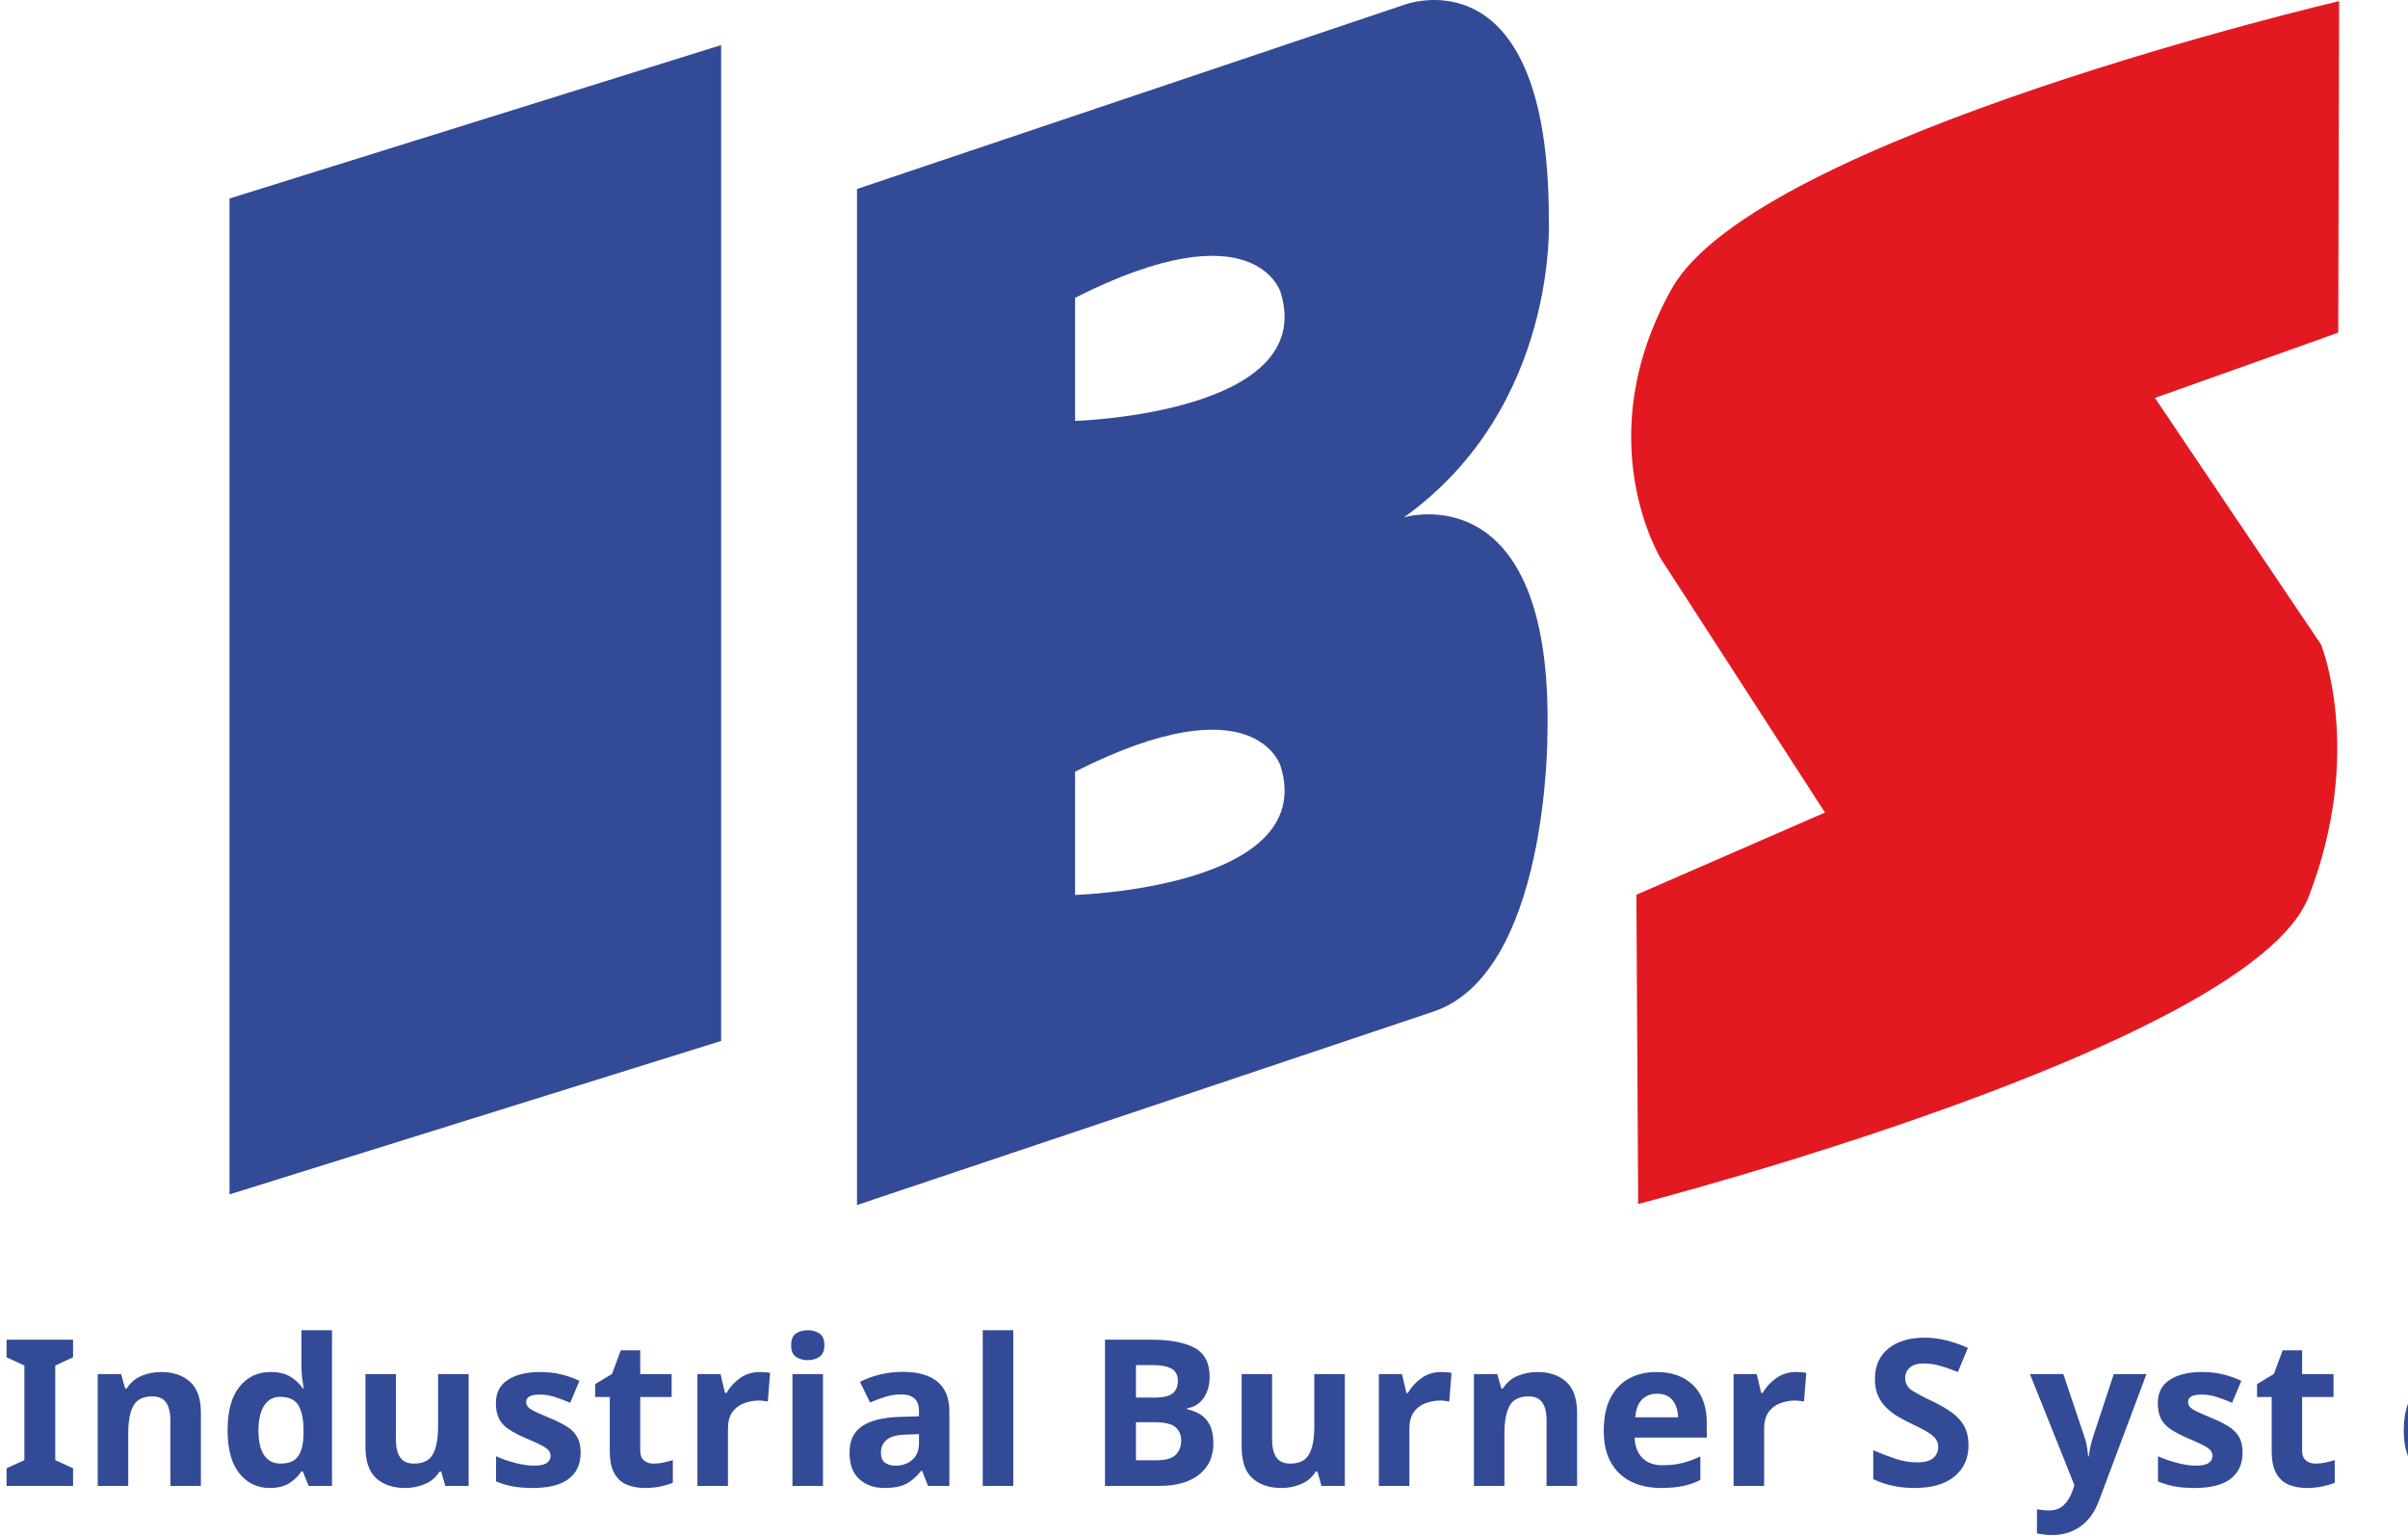
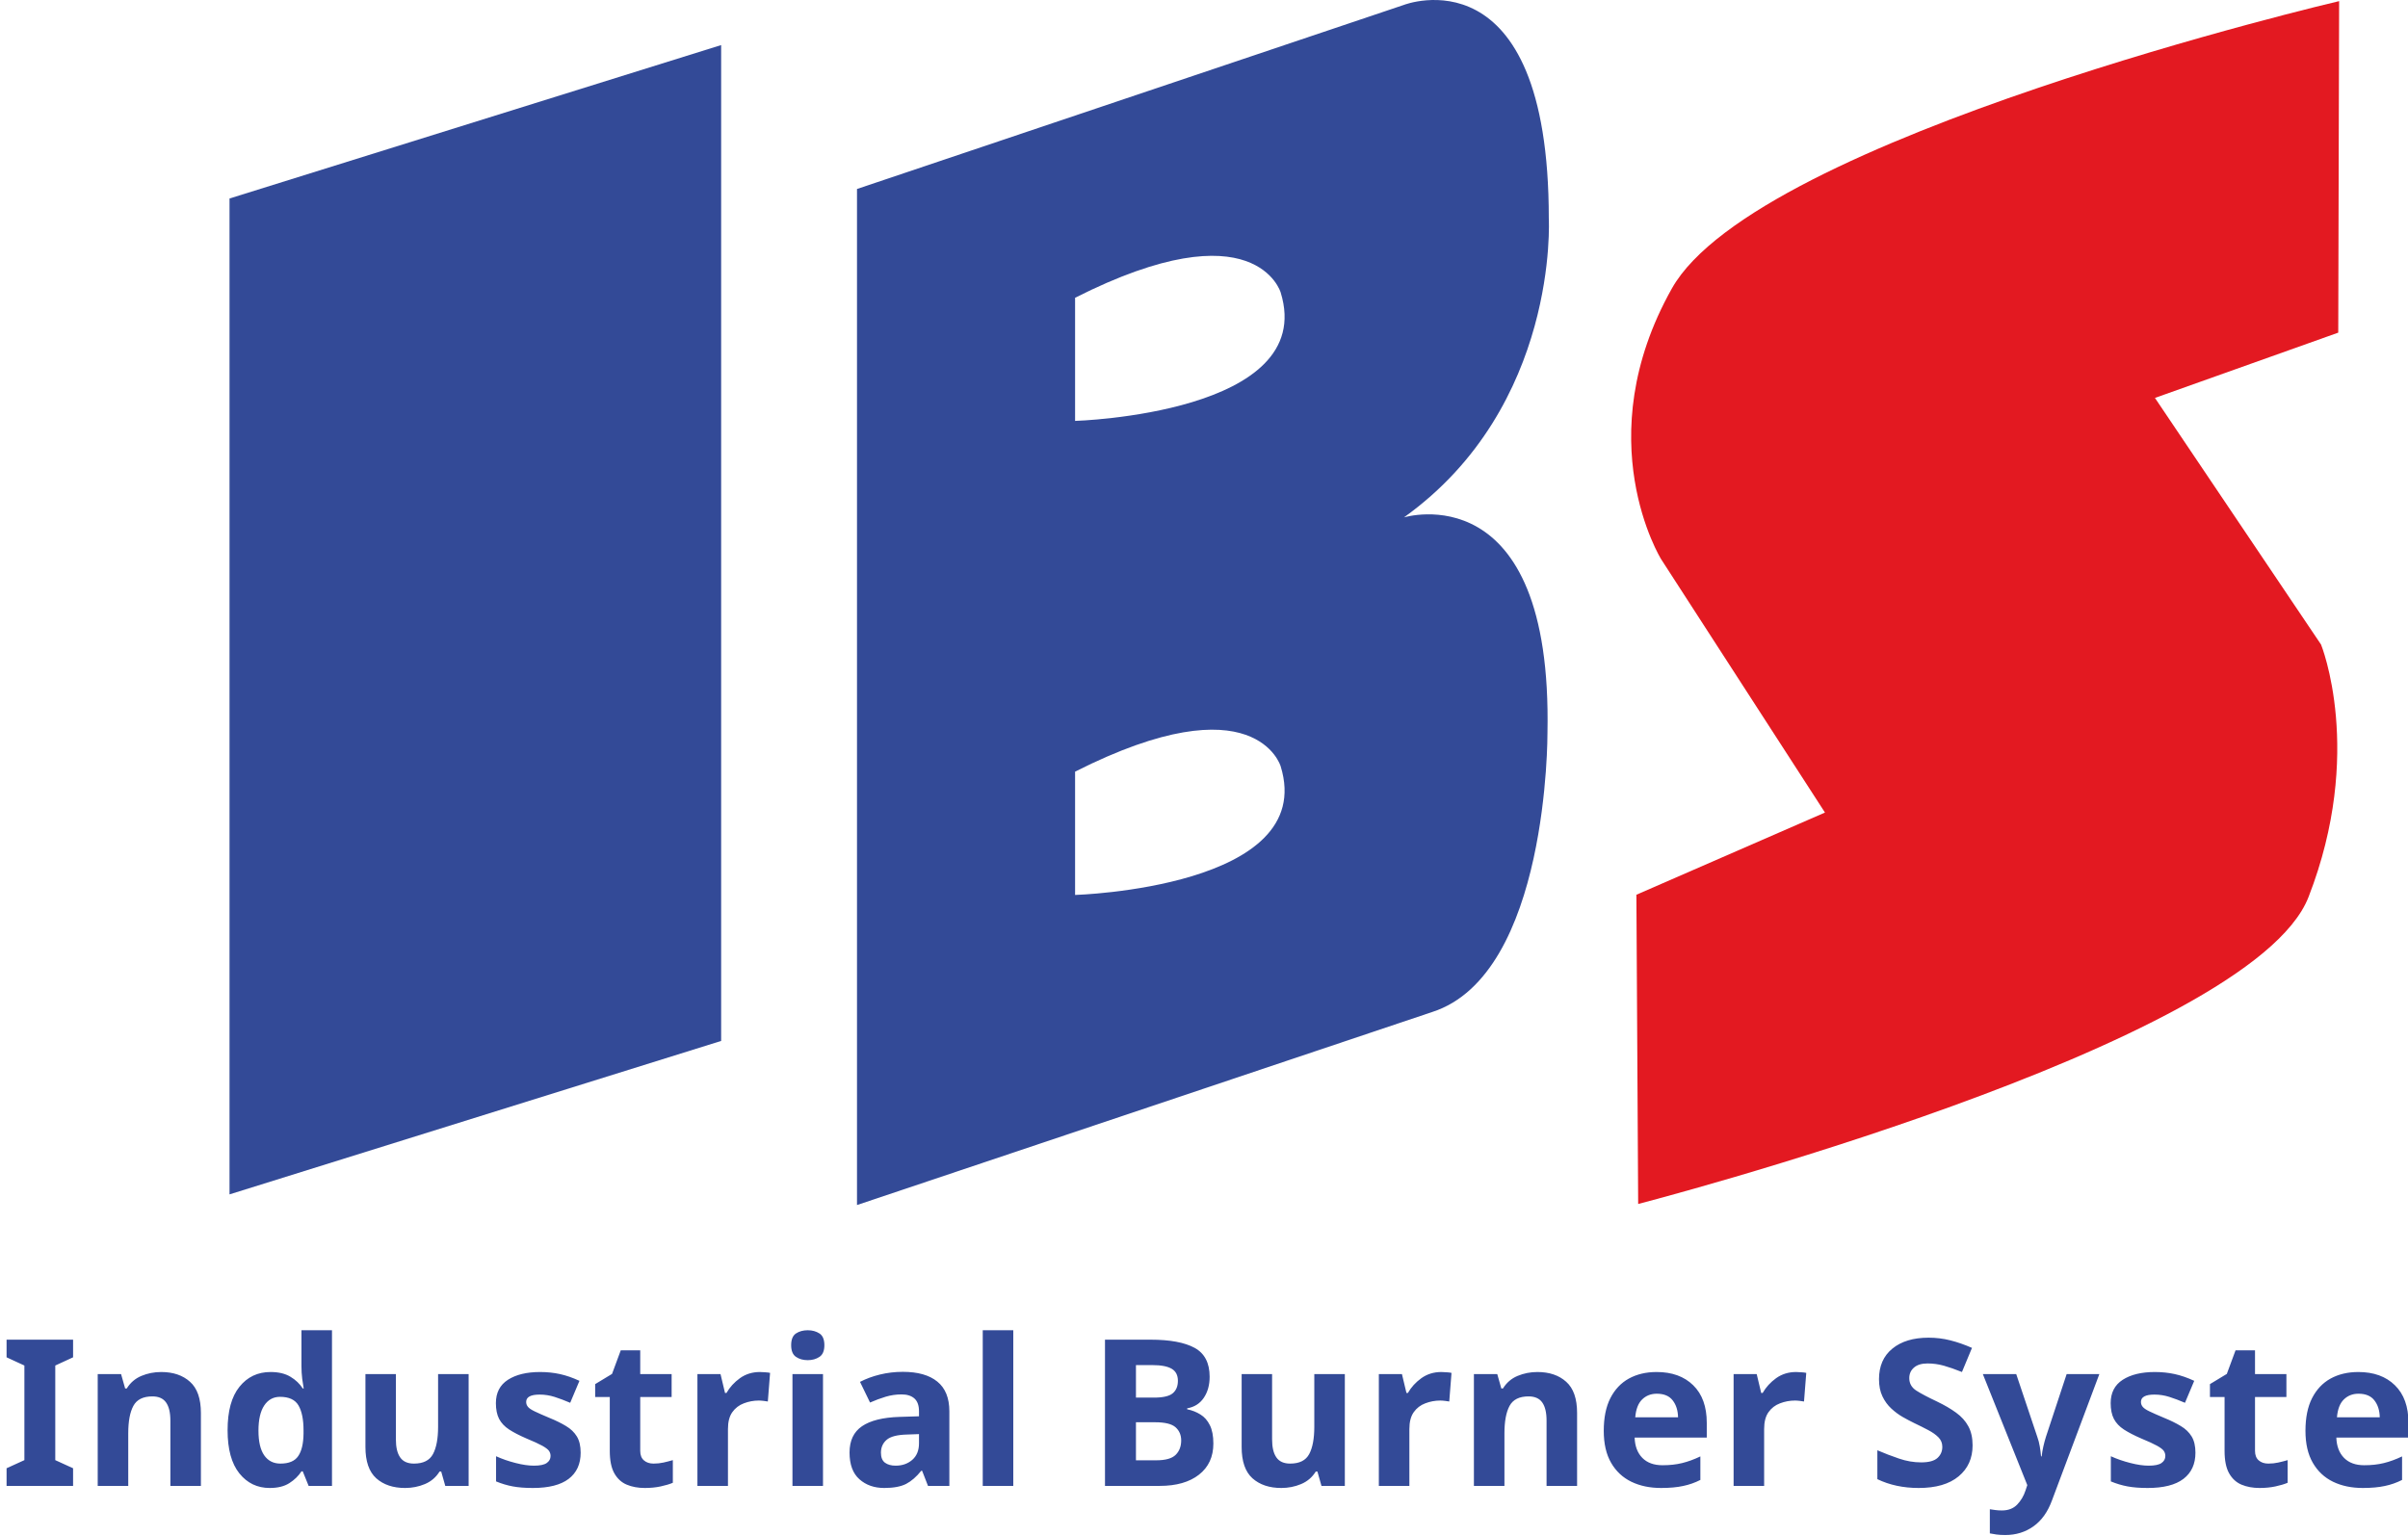
<svg xmlns="http://www.w3.org/2000/svg" viewBox="0 0 435 277.478">
  <defs>
    <style>
            .cls-1, .cls-3 {
            fill: #334a97;
            }

            .cls-2 {
            fill: #e31921;
            }

            .cls-3 {
            font-size: 37px;
            font-family: SegoeUI-Semibold, Segoe UI;
            font-weight: 600;
            letter-spacing: 0.01em;
            }

            .cls-4 {
            letter-spacing: -0.01em;
            }

            .cls-5 {
            letter-spacing: 0.01em;
            }
        </style>
  </defs>
  <g id="Logo_IBS" transform="translate(481.339 105.479)">
    <g id="Слой_1" data-name="Слой 1" transform="translate(-500.339 -105.479)">
      <g id="Logo_IBS-2" data-name="Logo_IBS" transform="translate(0 0)">
        <path id="Path_1" data-name="Path 1" class="cls-1" d="M291.8,195.676,202.99,223.4V43.46L291.8,15.74Z" transform="translate(-142.528 -7.595)" />
        <path id="Path_2" data-name="Path 2" class="cls-1" d="M520.9,93.479C548.93,73.4,547.063,39.473,547.063,39.473,547.063-9.293,520.9.878,520.9.878L422.09,34.144V217.727l103.9-34.875c21.072-6.783,20.829-50.375,20.829-50.375C547.792,85.248,520.9,93.479,520.9,93.479ZM461.487,161.7V139.421c32.593-16.473,37.136-.973,37.136-.973C505.405,160.41,461.487,161.7,461.487,161.7Zm0-85.643V53.8c32.593-16.473,37.136-.967,37.136-.967,6.783,21.931-37.136,23.214-37.136,23.214Z" transform="translate(-248.275 0.003)" />
        <path id="Path_3" data-name="Path 3" class="cls-2" d="M820.3.39l-.16,59.9L787.027,72.085l30.007,44.565s7.91,19.453-2.261,45.61c-10.456,26.9-121.1,55.466-121.1,55.466l-.321-55.874L727.417,147l-29.593-45.77s-13.4-21.636,1.94-48.926S820.3.39,820.3.39Z" transform="translate(-378.741 -0.186)" />
        <text id="Industrial_Burner_Systems" data-name="Industrial Burner Systems" class="cls-3" transform="translate(19 268.478)">
-           <tspan x="0" y="0">Industrial Burner</tspan>
-           <tspan class="cls-4" y="0">S</tspan>
-           <tspan y="0">yst</tspan>
-           <tspan class="cls-5" y="0">ems</tspan>
+           <tspan x="0" y="0">Industrial Burner System</tspan>
        </text>
      </g>
    </g>
  </g>
</svg>
